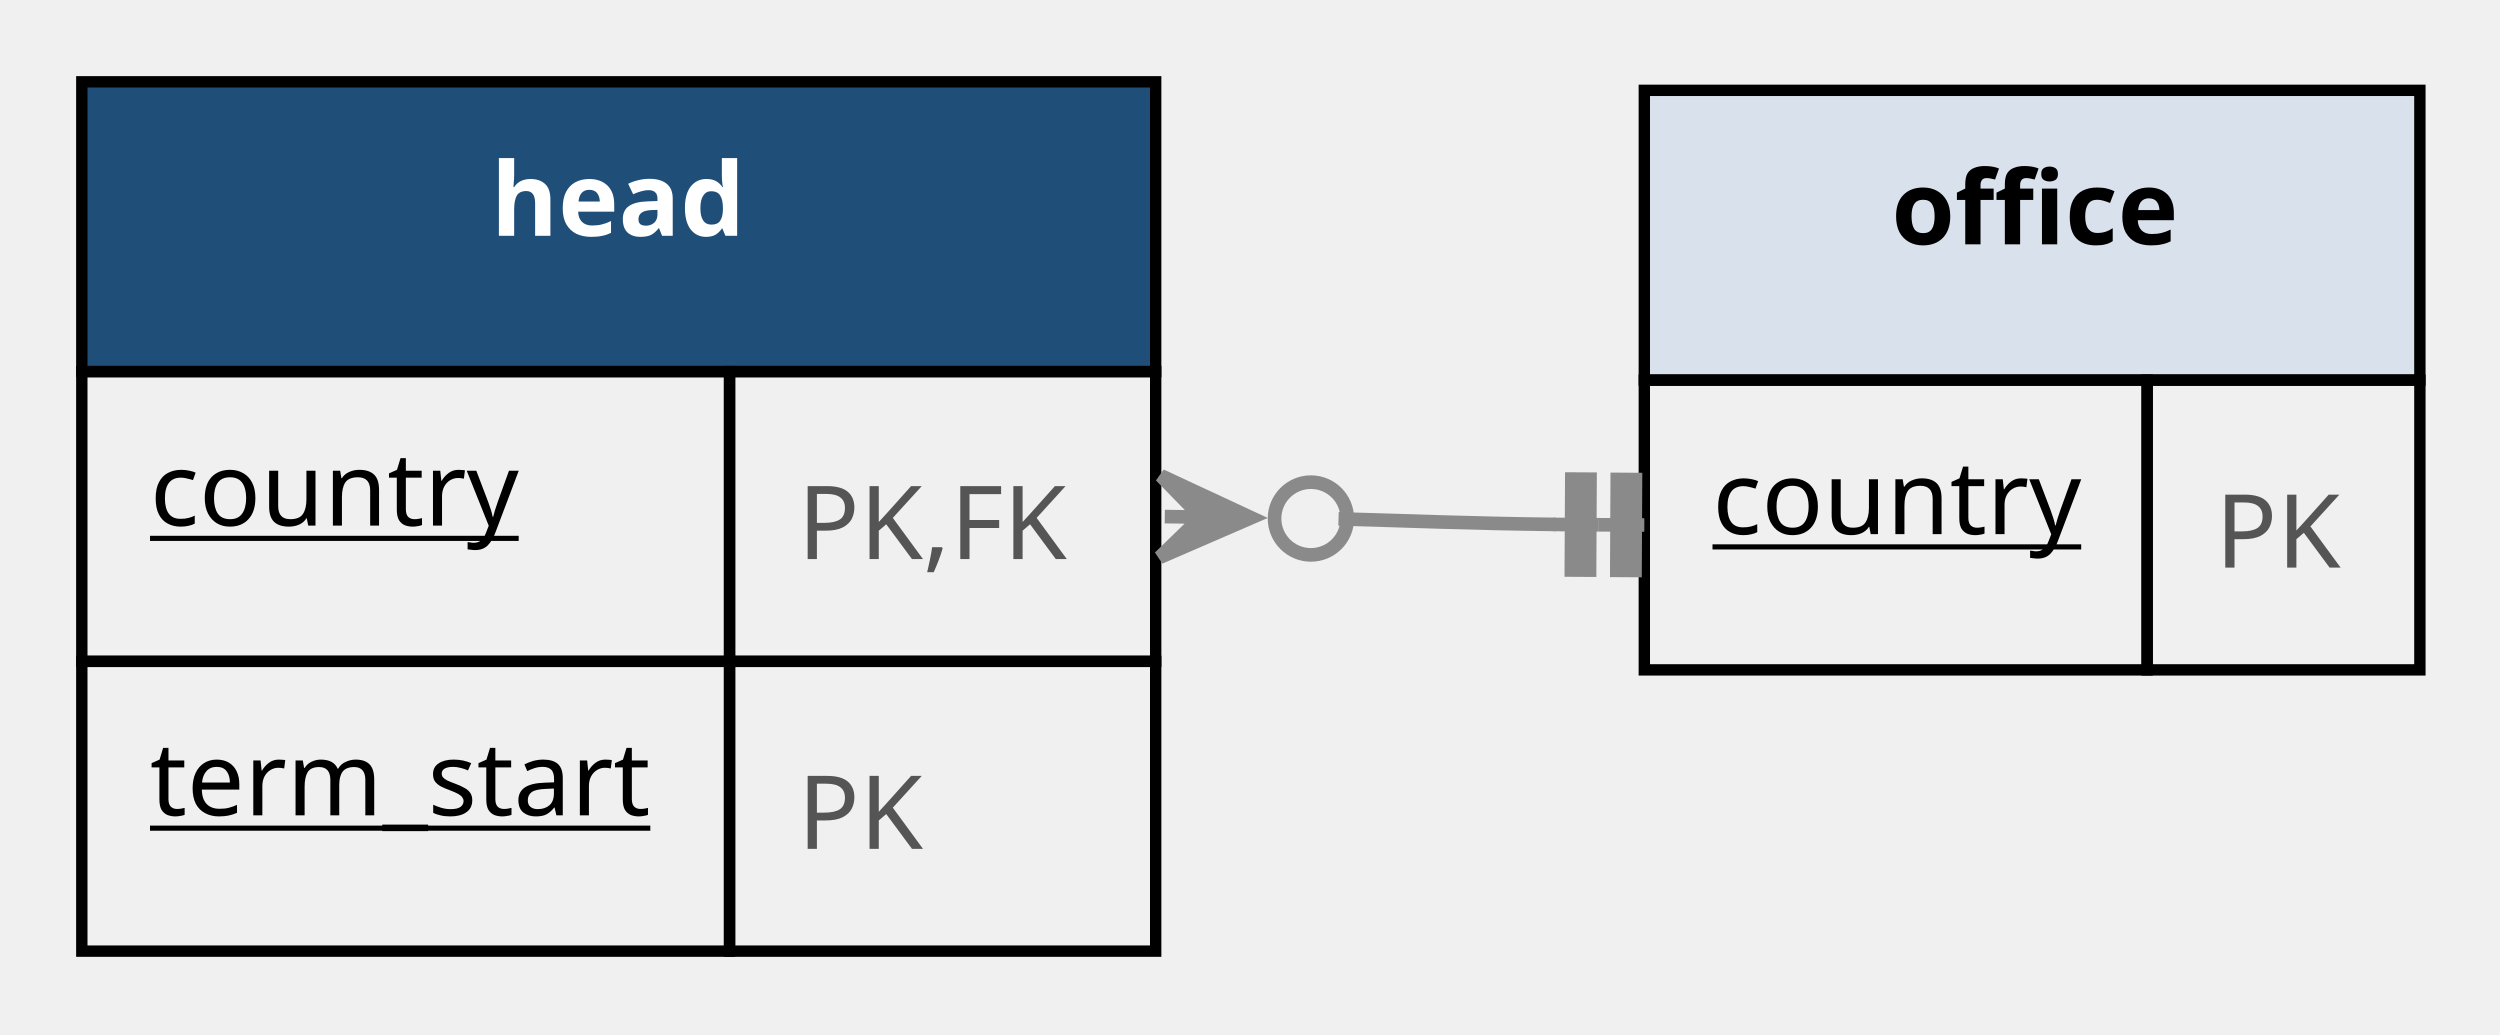
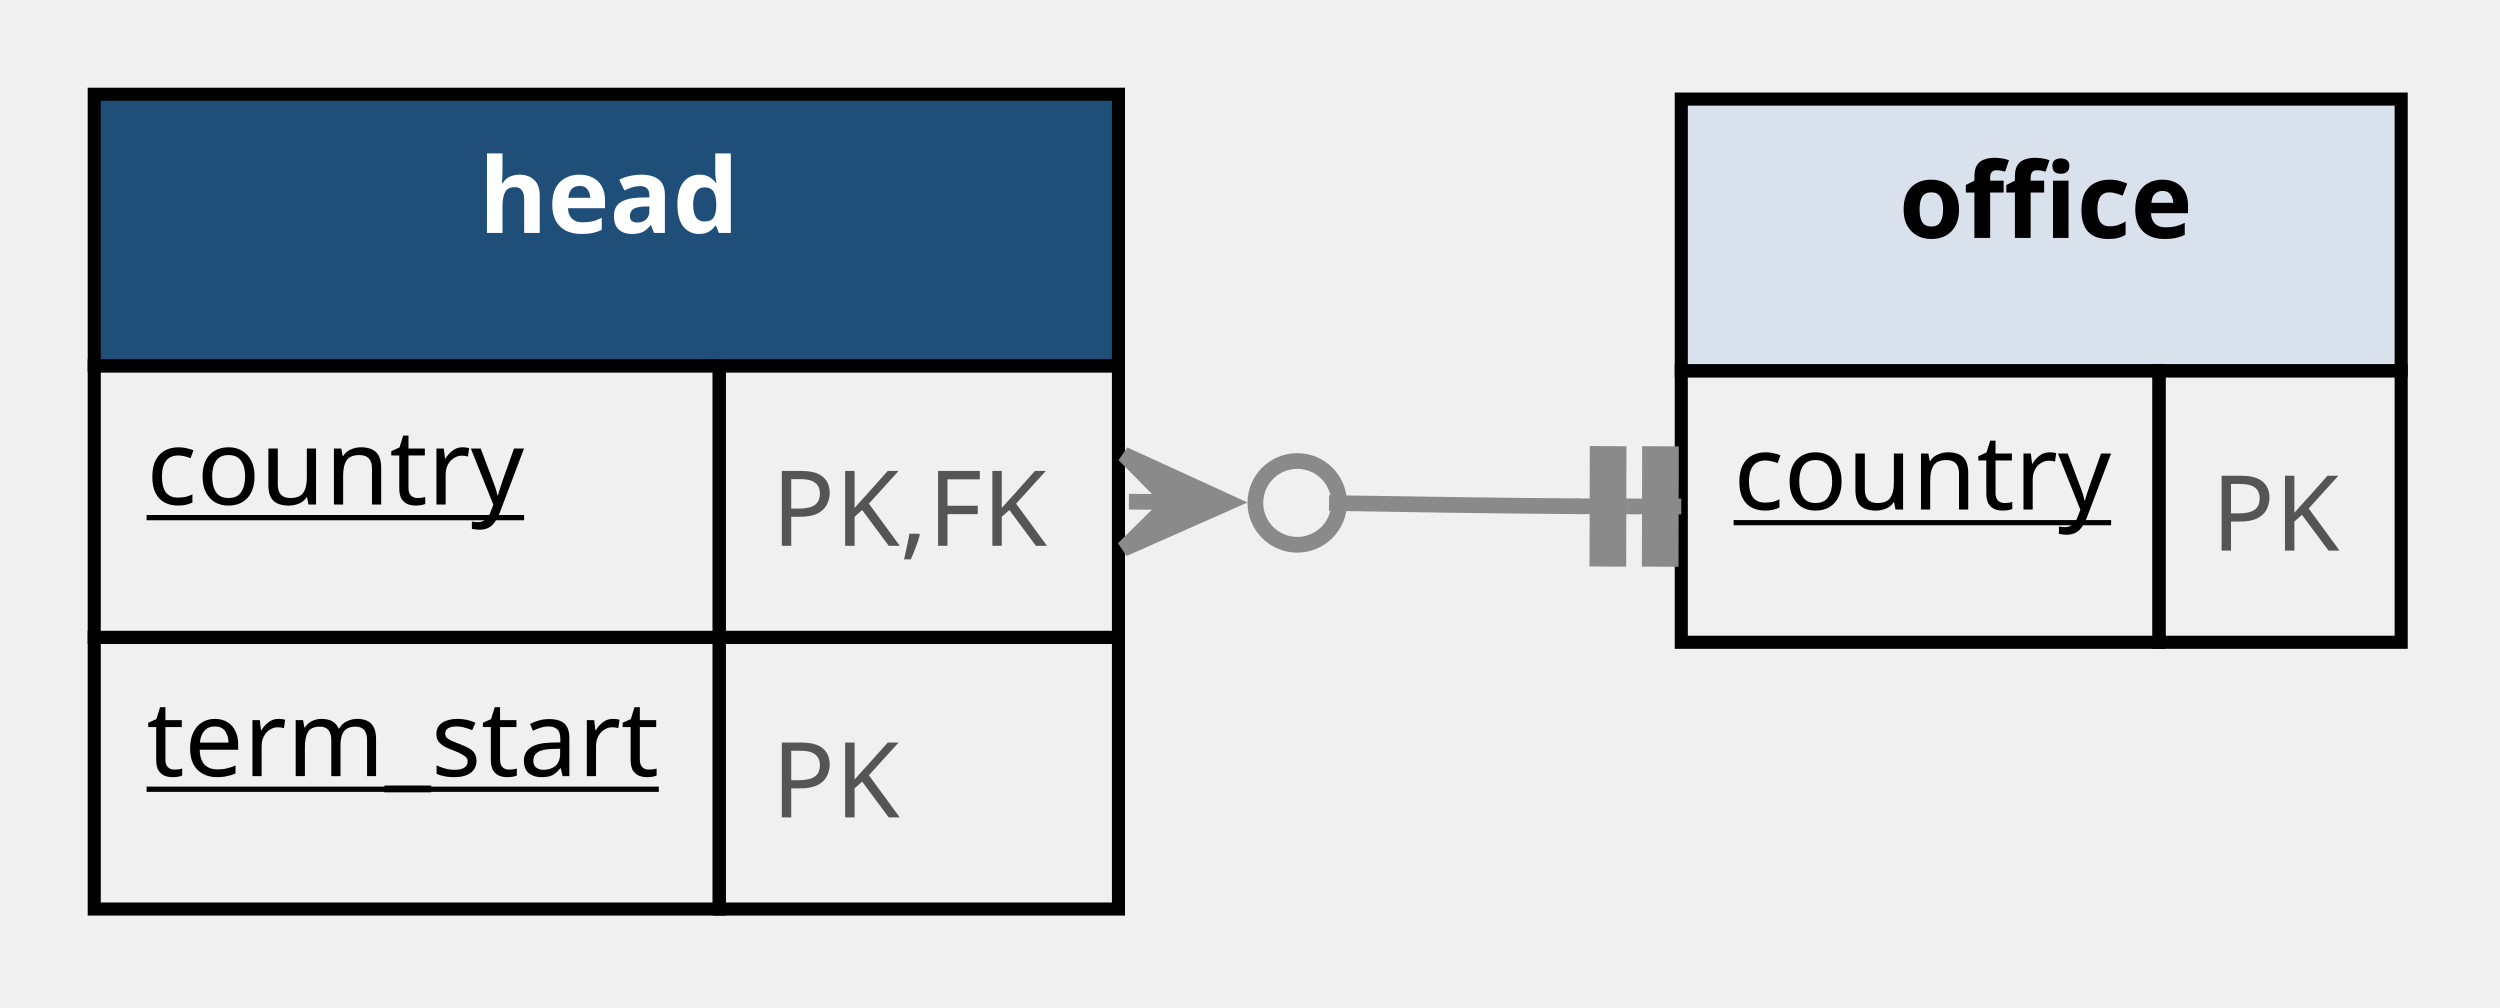
- <svg xmlns="http://www.w3.org/2000/svg" width="220pt" height="91pt" viewBox="0.00 0.00 220.00 91.00">
-   <g id="graph0" class="graph" transform="scale(1 1) rotate(0) translate(7.2 83.7)">
+ <svg xmlns="http://www.w3.org/2000/svg" width="191pt" height="77pt" viewBox="0.00 0.00 191.00 77.00">
+   <g id="graph0" class="graph" transform="scale(1 1) rotate(0) translate(7.2 69.45)">
    <g id="node1" class="node">
-       <polygon fill="#1f4e79" stroke="none" points="0,-51 0,-76.5 94.5,-76.5 94.5,-51 0,-51" />
-       <polygon fill="none" stroke="#000000" points="0,-51 0,-76.5 94.5,-76.5 94.5,-51 0,-51" />
-       <text xml:space="preserve" text-anchor="start" x="36" y="-62.95" font-family="Noto Sans KR" font-weight="bold" font-size="9.00" fill="#ffffff">head</text>
-       <polygon fill="none" stroke="#000000" points="0,-25.5 0,-51 57,-51 57,-25.5 0,-25.5" />
-       <text xml:space="preserve" text-anchor="start" x="6" y="-37.45" font-family="Noto Sans KR" text-decoration="underline" font-size="9.00">country</text>
-       <polygon fill="none" stroke="#000000" points="57,-25.5 57,-51 94.5,-51 94.5,-25.5 57,-25.5" />
-       <text xml:space="preserve" text-anchor="start" x="63" y="-34.5" font-family="Noto Sans KR" font-size="9.00" fill="#555555">PK,FK</text>
-       <polygon fill="none" stroke="#000000" points="0,0 0,-25.5 57,-25.5 57,0 0,0" />
-       <text xml:space="preserve" text-anchor="start" x="6" y="-11.95" font-family="Noto Sans KR" text-decoration="underline" font-size="9.00">term_start</text>
-       <polygon fill="none" stroke="#000000" points="57,0 57,-25.5 94.5,-25.5 94.5,0 57,0" />
-       <text xml:space="preserve" text-anchor="start" x="63" y="-9" font-family="Noto Sans KR" font-size="9.00" fill="#555555">PK</text>
+       <polygon fill="#1f4e79" stroke="none" points="0,-41.5 0,-62.25 78.25,-62.25 78.25,-41.5 0,-41.5" />
+       <polygon fill="none" stroke="#000000" points="0,-41.5 0,-62.25 78.25,-62.25 78.25,-41.5 0,-41.5" />
+       <text xml:space="preserve" text-anchor="start" x="29.38" y="-51.65" font-family="Noto Sans KR" font-weight="bold" font-size="8.00" fill="#ffffff">head</text>
+       <polygon fill="none" stroke="#000000" points="0,-20.75 0,-41.5 47.75,-41.5 47.75,-20.75 0,-20.75" />
+       <text xml:space="preserve" text-anchor="start" x="4" y="-30.9" font-family="Noto Sans KR" text-decoration="underline" font-size="8.00">country</text>
+       <polygon fill="none" stroke="#000000" points="47.75,-20.75 47.75,-41.5 78.25,-41.5 78.25,-20.75 47.75,-20.75" />
+       <text xml:space="preserve" text-anchor="start" x="51.75" y="-27.75" font-family="Noto Sans KR" font-size="8.00" fill="#555555">PK,FK</text>
+       <polygon fill="none" stroke="#000000" points="0,0 0,-20.75 47.75,-20.75 47.75,0 0,0" />
+       <text xml:space="preserve" text-anchor="start" x="4" y="-10.15" font-family="Noto Sans KR" text-decoration="underline" font-size="8.00">term_start</text>
+       <polygon fill="none" stroke="#000000" points="47.75,0 47.75,-20.75 78.25,-20.75 78.25,0 47.75,0" />
+       <text xml:space="preserve" text-anchor="start" x="51.75" y="-7" font-family="Noto Sans KR" font-size="8.00" fill="#555555">PK</text>
    </g>
    <g id="node2" class="node">
-       <polygon fill="#d9e2ec" stroke="none" points="137.5,-50.25 137.5,-75.75 205.75,-75.75 205.75,-50.25 137.5,-50.25" />
-       <polygon fill="none" stroke="#000000" points="137.5,-50.25 137.5,-75.75 205.75,-75.75 205.75,-50.25 137.5,-50.25" />
-       <text xml:space="preserve" text-anchor="start" x="159.25" y="-62.2" font-family="Noto Sans KR" font-weight="bold" font-size="9.00" fill="#000000">office</text>
-       <polygon fill="none" stroke="#000000" points="137.5,-24.75 137.5,-50.25 181.75,-50.25 181.75,-24.75 137.5,-24.75" />
-       <text xml:space="preserve" text-anchor="start" x="143.5" y="-36.7" font-family="Noto Sans KR" text-decoration="underline" font-size="9.00">country</text>
-       <polygon fill="none" stroke="#000000" points="181.75,-24.75 181.75,-50.25 205.75,-50.25 205.75,-24.75 181.75,-24.75" />
-       <text xml:space="preserve" text-anchor="start" x="187.75" y="-33.75" font-family="Noto Sans KR" font-size="9.00" fill="#555555">PK</text>
+       <polygon fill="#d9e2ec" stroke="none" points="121.25,-41.12 121.25,-61.88 176.25,-61.88 176.25,-41.12 121.25,-41.12" />
+       <polygon fill="none" stroke="#000000" points="121.25,-41.12 121.25,-61.88 176.25,-61.88 176.25,-41.12 121.25,-41.12" />
+       <text xml:space="preserve" text-anchor="start" x="137.88" y="-51.27" font-family="Noto Sans KR" font-weight="bold" font-size="8.00" fill="#000000">office</text>
+       <polygon fill="none" stroke="#000000" points="121.25,-20.38 121.25,-41.12 157.75,-41.12 157.75,-20.38 121.25,-20.38" />
+       <text xml:space="preserve" text-anchor="start" x="125.25" y="-30.52" font-family="Noto Sans KR" text-decoration="underline" font-size="8.00">country</text>
+       <polygon fill="none" stroke="#000000" points="157.75,-20.38 157.75,-41.12 176.25,-41.12 176.25,-20.38 157.75,-20.38" />
+       <text xml:space="preserve" text-anchor="start" x="161.75" y="-27.38" font-family="Noto Sans KR" font-size="8.00" fill="#555555">PK</text>
    </g>
    <g id="edge1" class="edge">
-       <path fill="none" stroke="#8a8a8a" stroke-width="1.2" d="M110.59,-38.04C116.83,-37.87 122.02,-37.64 129.68,-37.55" />
-       <polygon fill="#8a8a8a" stroke="#8a8a8a" stroke-width="1.2" points="102.9,-38.14 94.85,-34.65 98.5,-38.2 95.3,-38.24 95.3,-38.24 95.3,-38.24 98.5,-38.2 94.95,-41.84 102.9,-38.14" />
-       <ellipse fill="none" stroke="#8a8a8a" stroke-width="1.2" cx="108.16" cy="-38.07" rx="3.2" ry="3.2" />
-       <polygon fill="#8a8a8a" stroke="#8a8a8a" stroke-width="1.2" points="136.68,-33.5 136.72,-41.5 135.12,-41.51 135.08,-33.51 136.68,-33.5" />
-       <polyline fill="none" stroke="#8a8a8a" stroke-width="1.2" points="137.5,-37.5 133.5,-37.52" />
-       <polygon fill="#8a8a8a" stroke="#8a8a8a" stroke-width="1.2" points="132.68,-33.53 132.72,-41.53 131.12,-41.54 131.08,-33.54 132.68,-33.53" />
-       <polyline fill="none" stroke="#8a8a8a" stroke-width="1.2" points="133.5,-37.52 129.5,-37.55" />
+       <path fill="none" stroke="#8a8a8a" stroke-width="1.2" d="M94.34,-31.02C100.58,-30.93 105.78,-30.82 113.43,-30.77" />
+       <polygon fill="#8a8a8a" stroke="#8a8a8a" stroke-width="1.2" points="86.65,-31.07 78.63,-27.52 82.25,-31.1 79.05,-31.12 79.05,-31.12 79.05,-31.12 82.25,-31.1 78.68,-34.72 86.65,-31.07" />
+       <ellipse fill="none" stroke="#8a8a8a" stroke-width="1.2" cx="91.91" cy="-31.03" rx="3.2" ry="3.2" />
+       <polygon fill="#8a8a8a" stroke="#8a8a8a" stroke-width="1.2" points="120.44,-26.75 120.46,-34.75 118.86,-34.76 118.84,-26.76 120.44,-26.75" />
+       <polyline fill="none" stroke="#8a8a8a" stroke-width="1.2" points="121.25,-30.75 117.25,-30.76" />
+       <polygon fill="#8a8a8a" stroke="#8a8a8a" stroke-width="1.2" points="116.44,-26.76 116.46,-34.76 114.86,-34.77 114.84,-26.77 116.44,-26.76" />
+       <polyline fill="none" stroke="#8a8a8a" stroke-width="1.2" points="117.25,-30.76 113.25,-30.77" />
    </g>
  </g>
</svg>
